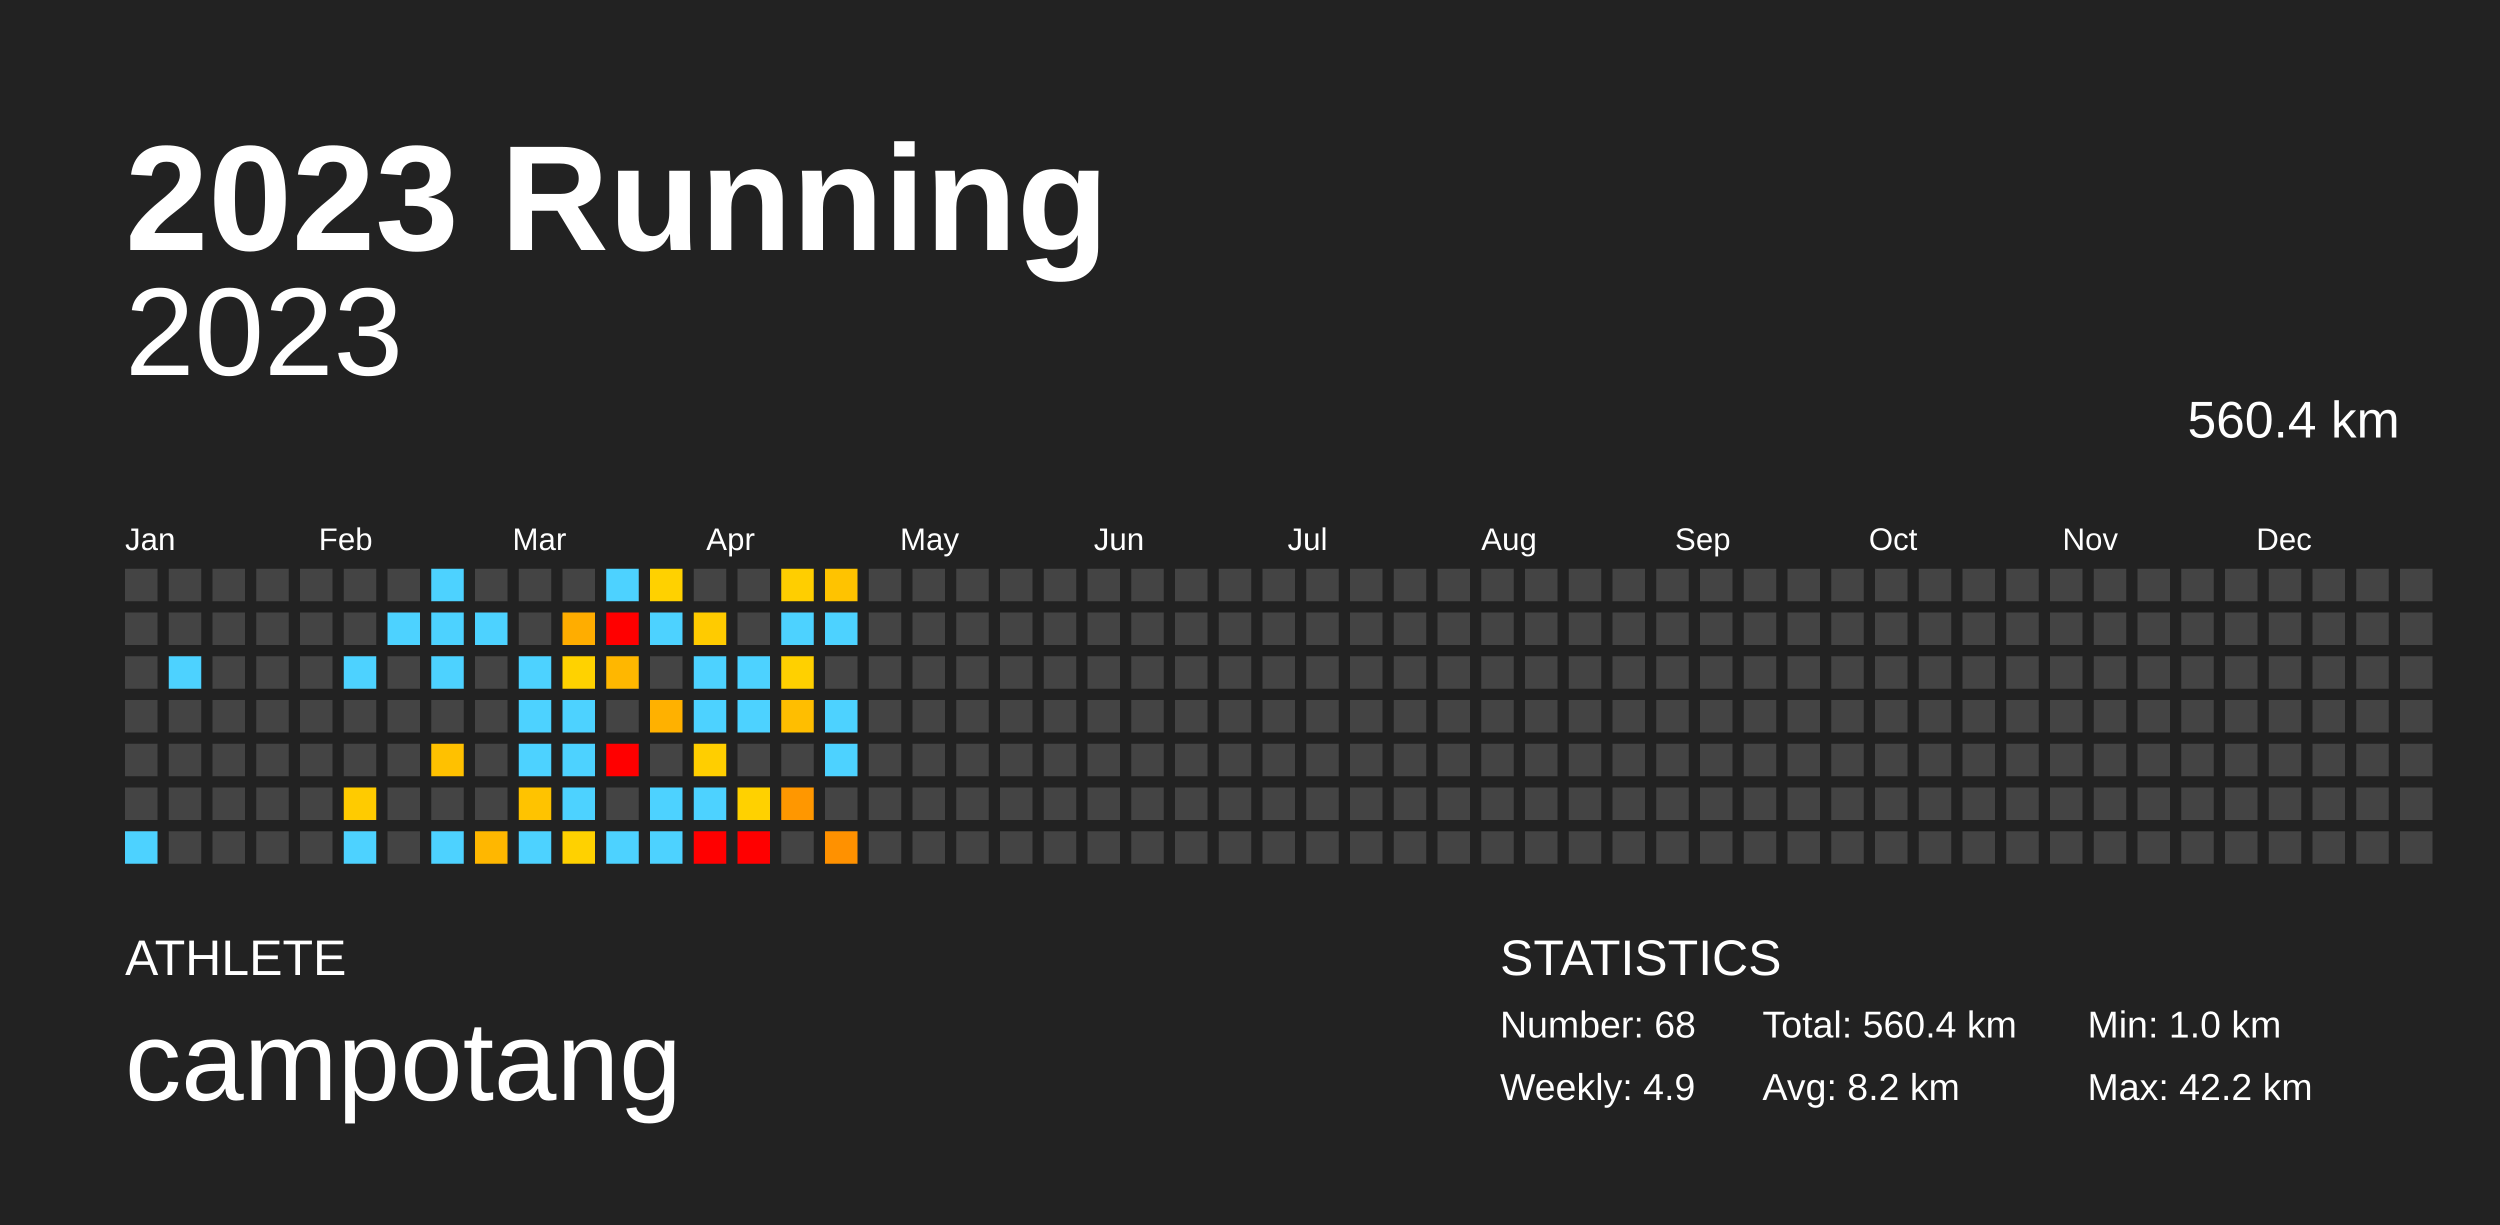
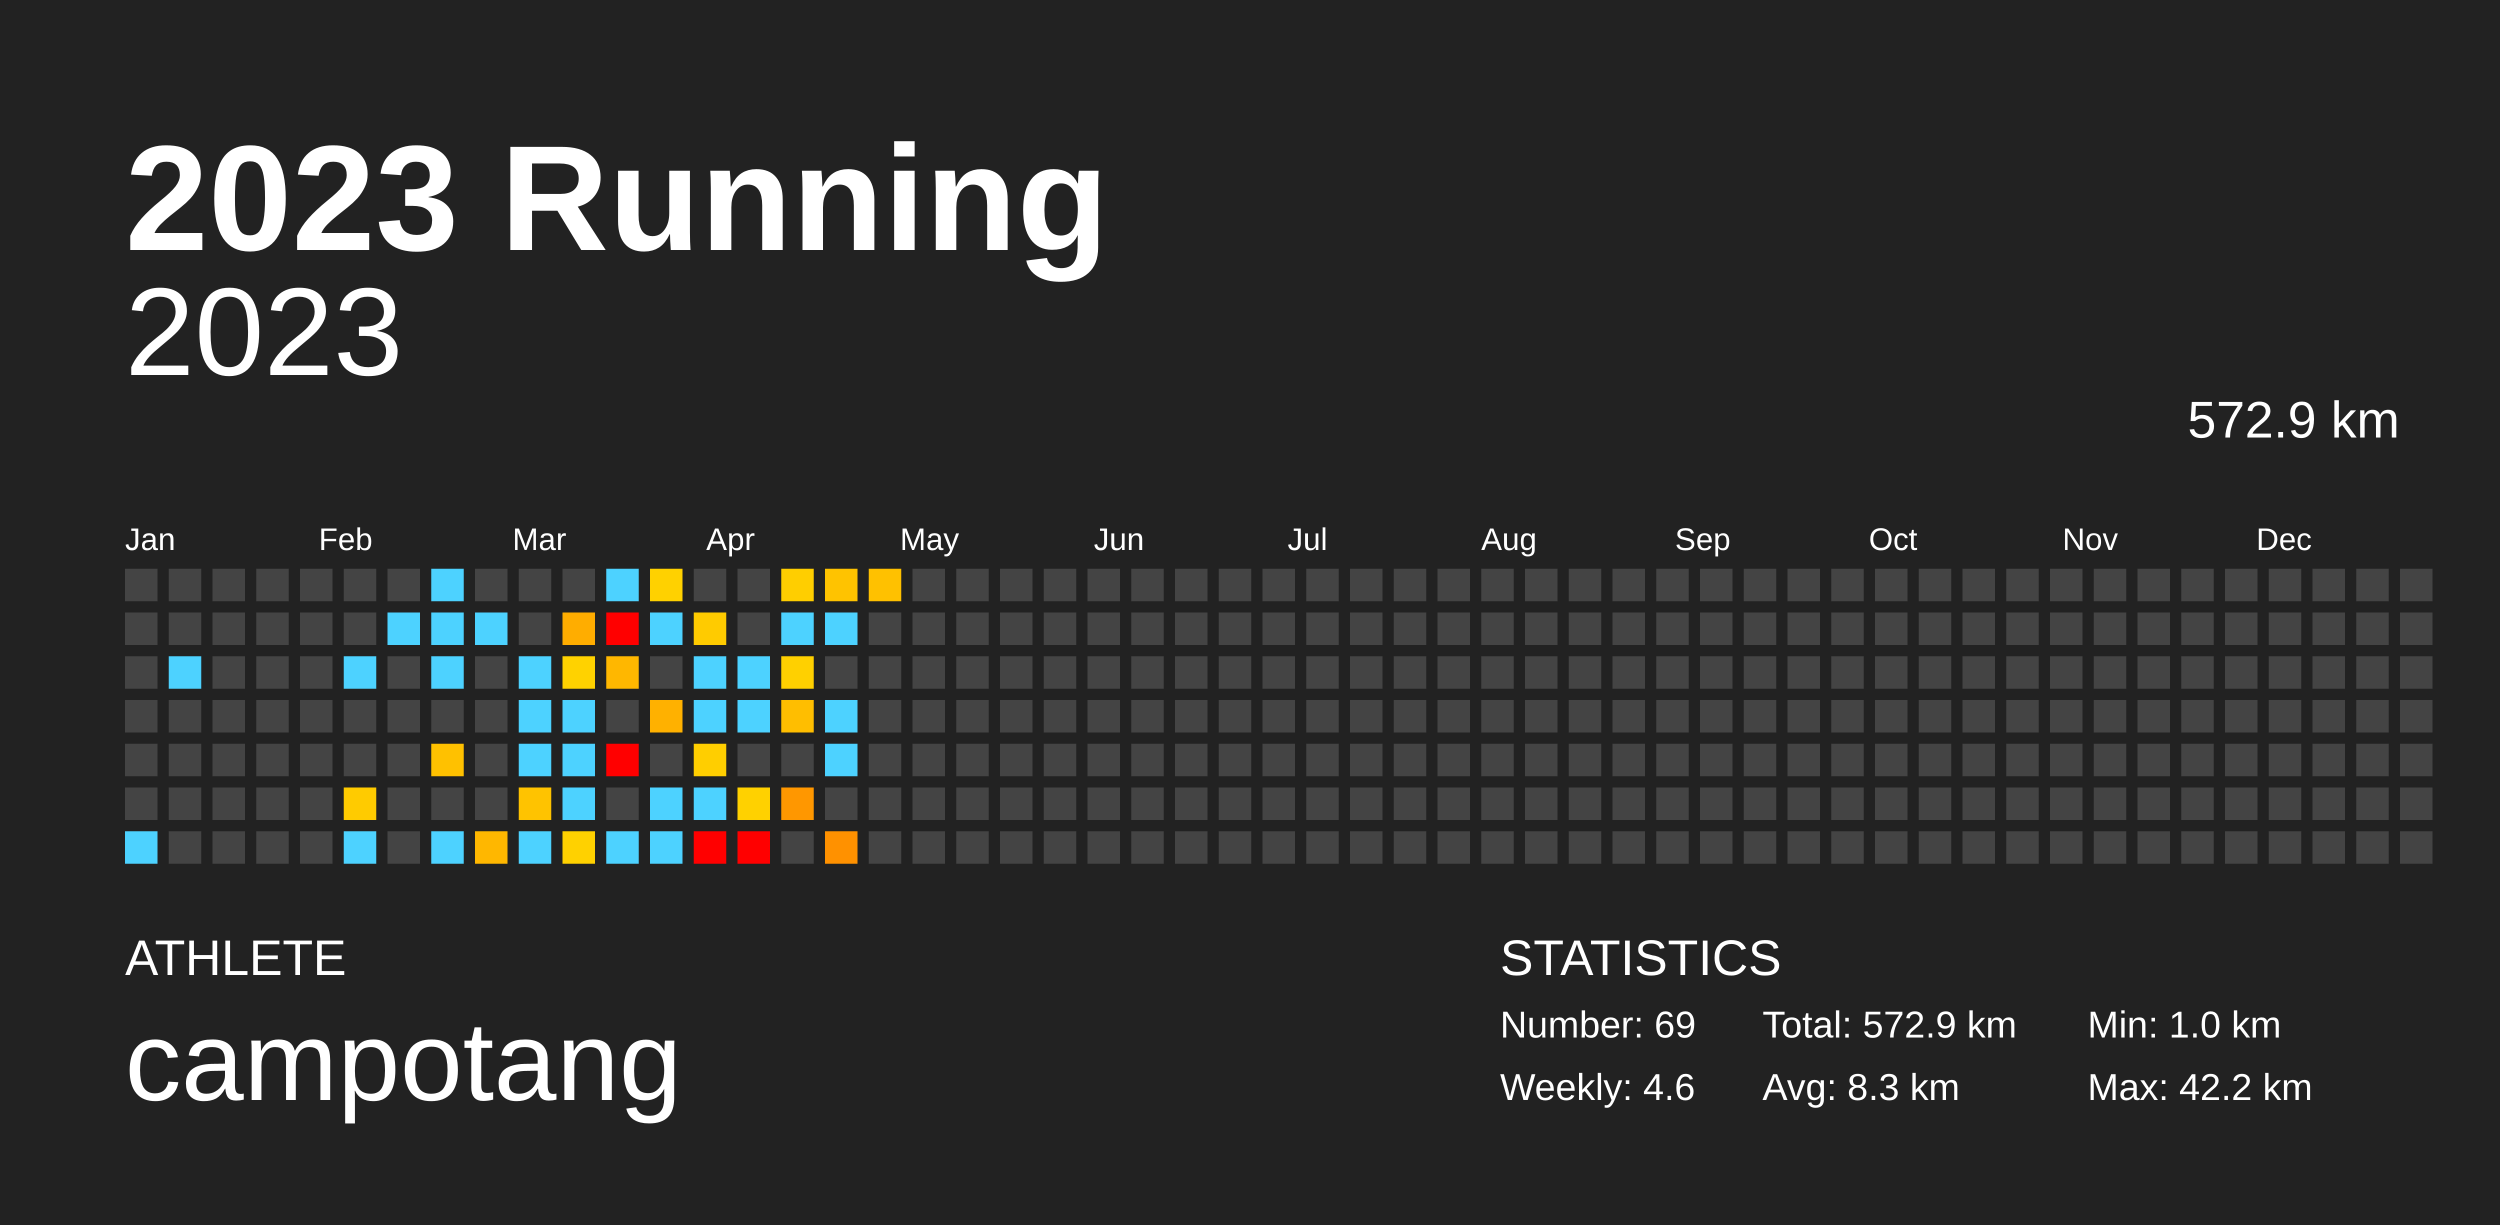
<svg xmlns="http://www.w3.org/2000/svg" baseProfile="full" height="98mm" version="1.1" viewBox="0,0,200,98" width="200mm">
  <defs />
  <rect fill="#222222" height="98" width="200" x="0" y="0" />
  <text fill="#FFFFFF" style="font-size:12px; font-family:Arial; font-weight:bold;" x="10" y="20">2023 Running</text>
  <text fill="#FFFFFF" style="font-size:4px; font-family:Arial" x="10" y="78">ATHLETE</text>
  <text fill="#FFFFFF" style="font-size:9px; font-family:Arial" x="10" y="88">campotang</text>
  <text fill="#FFFFFF" style="font-size:4px; font-family:Arial" x="120" y="78">STATISTICS</text>
-   <text fill="#FFFFFF" style="font-size:3px; font-family:Arial" x="120" y="83">Number: 68</text>
-   <text fill="#FFFFFF" style="font-size:3px; font-family:Arial" x="120" y="88">Weekly: 4.9</text>
-   <text fill="#FFFFFF" style="font-size:3px; font-family:Arial" x="141" y="83">Total: 560.4 km</text>
-   <text fill="#FFFFFF" style="font-size:3px; font-family:Arial" x="141" y="88">Avg: 8.2 km</text>
+   <text fill="#FFFFFF" style="font-size:3px; font-family:Arial" x="120" y="83">Number: 69</text>
+   <text fill="#FFFFFF" style="font-size:3px; font-family:Arial" x="120" y="88">Weekly: 4.6</text>
+   <text fill="#FFFFFF" style="font-size:3px; font-family:Arial" x="141" y="83">Total: 572.9 km</text>
+   <text fill="#FFFFFF" style="font-size:3px; font-family:Arial" x="141" y="88">Avg: 8.3 km</text>
  <text fill="#FFFFFF" style="font-size:3px; font-family:Arial" x="167" y="83">Min: 1.0 km</text>
  <text fill="#FFFFFF" style="font-size:3px; font-family:Arial" x="167" y="88">Max: 42.2 km</text>
  <text alignment-baseline="hanging" fill="#FFFFFF" style="font-size:10.0px; font-family:Arial;" x="10" y="30">2023</text>
-   <text alignment-baseline="hanging" fill="#FFFFFF" style="font-size:4.125px; font-family:Arial;" x="175" y="35">560.4 km</text>
+   <text alignment-baseline="hanging" fill="#FFFFFF" style="font-size:4.125px; font-family:Arial;" x="175" y="35">572.9 km</text>
  <text fill="#FFFFFF" style="font-size:2.5px; font-family:Arial" x="10.0" y="44">Jan</text>
  <text fill="#FFFFFF" style="font-size:2.5px; font-family:Arial" x="25.5" y="44">Feb</text>
  <text fill="#FFFFFF" style="font-size:2.5px; font-family:Arial" x="41.0" y="44">Mar</text>
  <text fill="#FFFFFF" style="font-size:2.5px; font-family:Arial" x="56.5" y="44">Apr</text>
  <text fill="#FFFFFF" style="font-size:2.5px; font-family:Arial" x="72.0" y="44">May</text>
  <text fill="#FFFFFF" style="font-size:2.5px; font-family:Arial" x="87.5" y="44">Jun</text>
  <text fill="#FFFFFF" style="font-size:2.5px; font-family:Arial" x="103.0" y="44">Jul</text>
  <text fill="#FFFFFF" style="font-size:2.5px; font-family:Arial" x="118.5" y="44">Aug</text>
  <text fill="#FFFFFF" style="font-size:2.5px; font-family:Arial" x="134.0" y="44">Sep</text>
  <text fill="#FFFFFF" style="font-size:2.5px; font-family:Arial" x="149.5" y="44">Oct</text>
  <text fill="#FFFFFF" style="font-size:2.5px; font-family:Arial" x="165.0" y="44">Nov</text>
  <text fill="#FFFFFF" style="font-size:2.5px; font-family:Arial" x="180.5" y="44">Dec</text>
  <rect fill="#444444" height="2.6" width="2.6" x="10.0" y="45.5" />
  <rect fill="#444444" height="2.6" width="2.6" x="10.0" y="49.0" />
  <rect fill="#444444" height="2.6" width="2.6" x="10.0" y="52.5" />
  <rect fill="#444444" height="2.6" width="2.6" x="10.0" y="56.0" />
  <rect fill="#444444" height="2.6" width="2.6" x="10.0" y="59.5" />
  <rect fill="#444444" height="2.6" width="2.6" x="10.0" y="63.0" />
  <rect fill="#4dd2ff" height="2.6" width="2.6" x="10.0" y="66.5" />
  <rect fill="#444444" height="2.6" width="2.6" x="13.5" y="45.5" />
  <rect fill="#444444" height="2.6" width="2.6" x="13.5" y="49.0" />
  <rect fill="#4dd2ff" height="2.6" width="2.6" x="13.5" y="52.5" />
  <rect fill="#444444" height="2.6" width="2.6" x="13.5" y="56.0" />
  <rect fill="#444444" height="2.6" width="2.6" x="13.5" y="59.5" />
  <rect fill="#444444" height="2.6" width="2.6" x="13.5" y="63.0" />
  <rect fill="#444444" height="2.6" width="2.6" x="13.5" y="66.5" />
  <rect fill="#444444" height="2.6" width="2.6" x="17.0" y="45.5" />
  <rect fill="#444444" height="2.6" width="2.6" x="17.0" y="49.0" />
  <rect fill="#444444" height="2.6" width="2.6" x="17.0" y="52.5" />
  <rect fill="#444444" height="2.6" width="2.6" x="17.0" y="56.0" />
  <rect fill="#444444" height="2.6" width="2.6" x="17.0" y="59.5" />
  <rect fill="#444444" height="2.6" width="2.6" x="17.0" y="63.0" />
  <rect fill="#444444" height="2.6" width="2.6" x="17.0" y="66.5" />
  <rect fill="#444444" height="2.6" width="2.6" x="20.5" y="45.5" />
  <rect fill="#444444" height="2.6" width="2.6" x="20.5" y="49.0" />
  <rect fill="#444444" height="2.6" width="2.6" x="20.5" y="52.5" />
  <rect fill="#444444" height="2.6" width="2.6" x="20.5" y="56.0" />
  <rect fill="#444444" height="2.6" width="2.6" x="20.5" y="59.5" />
  <rect fill="#444444" height="2.6" width="2.6" x="20.5" y="63.0" />
  <rect fill="#444444" height="2.6" width="2.6" x="20.5" y="66.5" />
  <rect fill="#444444" height="2.6" width="2.6" x="24.0" y="45.5" />
  <rect fill="#444444" height="2.6" width="2.6" x="24.0" y="49.0" />
  <rect fill="#444444" height="2.6" width="2.6" x="24.0" y="52.5" />
  <rect fill="#444444" height="2.6" width="2.6" x="24.0" y="56.0" />
  <rect fill="#444444" height="2.6" width="2.6" x="24.0" y="59.5" />
  <rect fill="#444444" height="2.6" width="2.6" x="24.0" y="63.0" />
  <rect fill="#444444" height="2.6" width="2.6" x="24.0" y="66.5" />
  <rect fill="#444444" height="2.6" width="2.6" x="27.5" y="45.5" />
  <rect fill="#444444" height="2.6" width="2.6" x="27.5" y="49.0" />
  <rect fill="#4dd2ff" height="2.6" width="2.6" x="27.5" y="52.5" />
  <rect fill="#444444" height="2.6" width="2.6" x="27.5" y="56.0" />
  <rect fill="#444444" height="2.6" width="2.6" x="27.5" y="59.5" />
  <rect fill="#ffcb00" height="2.6" width="2.6" x="27.5" y="63.0" />
  <rect fill="#4dd2ff" height="2.6" width="2.6" x="27.5" y="66.5" />
  <rect fill="#444444" height="2.6" width="2.6" x="31.0" y="45.5" />
  <rect fill="#4dd2ff" height="2.6" width="2.6" x="31.0" y="49.0" />
  <rect fill="#444444" height="2.6" width="2.6" x="31.0" y="52.5" />
  <rect fill="#444444" height="2.6" width="2.6" x="31.0" y="56.0" />
  <rect fill="#444444" height="2.6" width="2.6" x="31.0" y="59.5" />
  <rect fill="#444444" height="2.6" width="2.6" x="31.0" y="63.0" />
  <rect fill="#444444" height="2.6" width="2.6" x="31.0" y="66.5" />
  <rect fill="#4dd2ff" height="2.6" width="2.6" x="34.5" y="45.5" />
  <rect fill="#4dd2ff" height="2.6" width="2.6" x="34.5" y="49.0" />
  <rect fill="#4dd2ff" height="2.6" width="2.6" x="34.5" y="52.5" />
  <rect fill="#444444" height="2.6" width="2.6" x="34.5" y="56.0" />
  <rect fill="#ffc100" height="2.6" width="2.6" x="34.5" y="59.5" />
  <rect fill="#444444" height="2.6" width="2.6" x="34.5" y="63.0" />
  <rect fill="#4dd2ff" height="2.6" width="2.6" x="34.5" y="66.5" />
  <rect fill="#444444" height="2.6" width="2.6" x="38.0" y="45.5" />
  <rect fill="#4dd2ff" height="2.6" width="2.6" x="38.0" y="49.0" />
  <rect fill="#444444" height="2.6" width="2.6" x="38.0" y="52.5" />
  <rect fill="#444444" height="2.6" width="2.6" x="38.0" y="56.0" />
  <rect fill="#444444" height="2.6" width="2.6" x="38.0" y="59.5" />
  <rect fill="#444444" height="2.6" width="2.6" x="38.0" y="63.0" />
  <rect fill="#ffb700" height="2.6" width="2.6" x="38.0" y="66.5" />
  <rect fill="#444444" height="2.6" width="2.6" x="41.5" y="45.5" />
  <rect fill="#444444" height="2.6" width="2.6" x="41.5" y="49.0" />
  <rect fill="#4dd2ff" height="2.6" width="2.6" x="41.5" y="52.5" />
  <rect fill="#4dd2ff" height="2.6" width="2.6" x="41.5" y="56.0" />
  <rect fill="#4dd2ff" height="2.6" width="2.6" x="41.5" y="59.5" />
  <rect fill="#ffc300" height="2.6" width="2.6" x="41.5" y="63.0" />
  <rect fill="#4dd2ff" height="2.6" width="2.6" x="41.5" y="66.5" />
  <rect fill="#444444" height="2.6" width="2.6" x="45.0" y="45.5" />
  <rect fill="#ffad00" height="2.6" width="2.6" x="45.0" y="49.0" />
  <rect fill="#ffd200" height="2.6" width="2.6" x="45.0" y="52.5" />
  <rect fill="#4dd2ff" height="2.6" width="2.6" x="45.0" y="56.0" />
  <rect fill="#4dd2ff" height="2.6" width="2.6" x="45.0" y="59.5" />
  <rect fill="#4dd2ff" height="2.6" width="2.6" x="45.0" y="63.0" />
  <rect fill="#ffd100" height="2.6" width="2.6" x="45.0" y="66.5" />
  <rect fill="#4dd2ff" height="2.6" width="2.6" x="48.5" y="45.5" />
  <rect fill="red" height="2.6" width="2.6" x="48.5" y="49.0" />
  <rect fill="#ffb700" height="2.6" width="2.6" x="48.5" y="52.5" />
  <rect fill="#444444" height="2.6" width="2.6" x="48.5" y="56.0" />
  <rect fill="red" height="2.6" width="2.6" x="48.5" y="59.5" />
  <rect fill="#444444" height="2.6" width="2.6" x="48.5" y="63.0" />
  <rect fill="#4dd2ff" height="2.6" width="2.6" x="48.5" y="66.5" />
  <rect fill="#ffd100" height="2.6" width="2.6" x="52.0" y="45.5" />
  <rect fill="#4dd2ff" height="2.6" width="2.6" x="52.0" y="49.0" />
  <rect fill="#444444" height="2.6" width="2.6" x="52.0" y="52.5" />
  <rect fill="#ffb100" height="2.6" width="2.6" x="52.0" y="56.0" />
  <rect fill="#444444" height="2.6" width="2.6" x="52.0" y="59.5" />
  <rect fill="#4dd2ff" height="2.6" width="2.6" x="52.0" y="63.0" />
  <rect fill="#4dd2ff" height="2.6" width="2.6" x="52.0" y="66.5" />
  <rect fill="#444444" height="2.6" width="2.6" x="55.5" y="45.5" />
  <rect fill="#ffcb00" height="2.6" width="2.6" x="55.5" y="49.0" />
  <rect fill="#4dd2ff" height="2.6" width="2.6" x="55.5" y="52.5" />
  <rect fill="#4dd2ff" height="2.6" width="2.6" x="55.5" y="56.0" />
  <rect fill="#ffce00" height="2.6" width="2.6" x="55.5" y="59.5" />
  <rect fill="#4dd2ff" height="2.6" width="2.6" x="55.5" y="63.0" />
  <rect fill="red" height="2.6" width="2.6" x="55.5" y="66.5" />
  <rect fill="#444444" height="2.6" width="2.6" x="59.0" y="45.5" />
  <rect fill="#444444" height="2.6" width="2.6" x="59.0" y="49.0" />
  <rect fill="#4dd2ff" height="2.6" width="2.6" x="59.0" y="52.5" />
  <rect fill="#4dd2ff" height="2.6" width="2.6" x="59.0" y="56.0" />
  <rect fill="#444444" height="2.6" width="2.6" x="59.0" y="59.5" />
  <rect fill="#ffd100" height="2.6" width="2.6" x="59.0" y="63.0" />
  <rect fill="red" height="2.6" width="2.6" x="59.0" y="66.5" />
  <rect fill="#ffce00" height="2.6" width="2.6" x="62.5" y="45.5" />
  <rect fill="#4dd2ff" height="2.6" width="2.6" x="62.5" y="49.0" />
  <rect fill="#ffd000" height="2.6" width="2.6" x="62.5" y="52.5" />
  <rect fill="#ffbe00" height="2.6" width="2.6" x="62.5" y="56.0" />
  <rect fill="#444444" height="2.6" width="2.6" x="62.5" y="59.5" />
  <rect fill="#ff9700" height="2.6" width="2.6" x="62.5" y="63.0" />
  <rect fill="#444444" height="2.6" width="2.6" x="62.5" y="66.5" />
  <rect fill="#ffc300" height="2.6" width="2.6" x="66.0" y="45.5" />
  <rect fill="#4dd2ff" height="2.6" width="2.6" x="66.0" y="49.0" />
  <rect fill="#444444" height="2.6" width="2.6" x="66.0" y="52.5" />
  <rect fill="#4dd2ff" height="2.6" width="2.6" x="66.0" y="56.0" />
  <rect fill="#4dd2ff" height="2.6" width="2.6" x="66.0" y="59.5" />
  <rect fill="#444444" height="2.6" width="2.6" x="66.0" y="63.0" />
  <rect fill="#ff9100" height="2.6" width="2.6" x="66.0" y="66.5" />
-   <rect fill="#444444" height="2.6" width="2.6" x="69.5" y="45.5" />
+   <rect fill="#ffc100" height="2.6" width="2.6" x="69.5" y="45.5" />
  <rect fill="#444444" height="2.6" width="2.6" x="69.5" y="49.0" />
  <rect fill="#444444" height="2.6" width="2.6" x="69.5" y="52.5" />
  <rect fill="#444444" height="2.6" width="2.6" x="69.5" y="56.0" />
  <rect fill="#444444" height="2.6" width="2.6" x="69.5" y="59.5" />
  <rect fill="#444444" height="2.6" width="2.6" x="69.5" y="63.0" />
  <rect fill="#444444" height="2.6" width="2.6" x="69.5" y="66.5" />
  <rect fill="#444444" height="2.6" width="2.6" x="73.0" y="45.5" />
  <rect fill="#444444" height="2.6" width="2.6" x="73.0" y="49.0" />
  <rect fill="#444444" height="2.6" width="2.6" x="73.0" y="52.5" />
  <rect fill="#444444" height="2.6" width="2.6" x="73.0" y="56.0" />
  <rect fill="#444444" height="2.6" width="2.6" x="73.0" y="59.5" />
  <rect fill="#444444" height="2.6" width="2.6" x="73.0" y="63.0" />
  <rect fill="#444444" height="2.6" width="2.6" x="73.0" y="66.5" />
  <rect fill="#444444" height="2.6" width="2.6" x="76.5" y="45.5" />
  <rect fill="#444444" height="2.6" width="2.6" x="76.5" y="49.0" />
  <rect fill="#444444" height="2.6" width="2.6" x="76.5" y="52.5" />
  <rect fill="#444444" height="2.6" width="2.6" x="76.5" y="56.0" />
  <rect fill="#444444" height="2.6" width="2.6" x="76.5" y="59.5" />
  <rect fill="#444444" height="2.6" width="2.6" x="76.5" y="63.0" />
  <rect fill="#444444" height="2.6" width="2.6" x="76.5" y="66.5" />
  <rect fill="#444444" height="2.6" width="2.6" x="80.0" y="45.5" />
  <rect fill="#444444" height="2.6" width="2.6" x="80.0" y="49.0" />
  <rect fill="#444444" height="2.6" width="2.6" x="80.0" y="52.5" />
  <rect fill="#444444" height="2.6" width="2.6" x="80.0" y="56.0" />
  <rect fill="#444444" height="2.6" width="2.6" x="80.0" y="59.5" />
  <rect fill="#444444" height="2.6" width="2.6" x="80.0" y="63.0" />
  <rect fill="#444444" height="2.6" width="2.6" x="80.0" y="66.5" />
  <rect fill="#444444" height="2.6" width="2.6" x="83.5" y="45.5" />
  <rect fill="#444444" height="2.6" width="2.6" x="83.5" y="49.0" />
  <rect fill="#444444" height="2.6" width="2.6" x="83.5" y="52.5" />
  <rect fill="#444444" height="2.6" width="2.6" x="83.5" y="56.0" />
  <rect fill="#444444" height="2.6" width="2.6" x="83.5" y="59.5" />
  <rect fill="#444444" height="2.6" width="2.6" x="83.5" y="63.0" />
  <rect fill="#444444" height="2.6" width="2.6" x="83.5" y="66.5" />
  <rect fill="#444444" height="2.6" width="2.6" x="87.0" y="45.5" />
  <rect fill="#444444" height="2.6" width="2.6" x="87.0" y="49.0" />
  <rect fill="#444444" height="2.6" width="2.6" x="87.0" y="52.5" />
  <rect fill="#444444" height="2.6" width="2.6" x="87.0" y="56.0" />
  <rect fill="#444444" height="2.6" width="2.6" x="87.0" y="59.5" />
  <rect fill="#444444" height="2.6" width="2.6" x="87.0" y="63.0" />
  <rect fill="#444444" height="2.6" width="2.6" x="87.0" y="66.5" />
  <rect fill="#444444" height="2.6" width="2.6" x="90.5" y="45.5" />
  <rect fill="#444444" height="2.6" width="2.6" x="90.5" y="49.0" />
  <rect fill="#444444" height="2.6" width="2.6" x="90.5" y="52.5" />
  <rect fill="#444444" height="2.6" width="2.6" x="90.5" y="56.0" />
  <rect fill="#444444" height="2.6" width="2.6" x="90.5" y="59.5" />
  <rect fill="#444444" height="2.6" width="2.6" x="90.5" y="63.0" />
  <rect fill="#444444" height="2.6" width="2.6" x="90.5" y="66.5" />
  <rect fill="#444444" height="2.6" width="2.6" x="94.0" y="45.5" />
  <rect fill="#444444" height="2.6" width="2.6" x="94.0" y="49.0" />
  <rect fill="#444444" height="2.6" width="2.6" x="94.0" y="52.5" />
  <rect fill="#444444" height="2.6" width="2.6" x="94.0" y="56.0" />
  <rect fill="#444444" height="2.6" width="2.6" x="94.0" y="59.5" />
  <rect fill="#444444" height="2.6" width="2.6" x="94.0" y="63.0" />
  <rect fill="#444444" height="2.6" width="2.6" x="94.0" y="66.5" />
  <rect fill="#444444" height="2.6" width="2.6" x="97.5" y="45.5" />
  <rect fill="#444444" height="2.6" width="2.6" x="97.5" y="49.0" />
  <rect fill="#444444" height="2.6" width="2.6" x="97.5" y="52.5" />
  <rect fill="#444444" height="2.6" width="2.6" x="97.5" y="56.0" />
  <rect fill="#444444" height="2.6" width="2.6" x="97.5" y="59.5" />
  <rect fill="#444444" height="2.6" width="2.6" x="97.5" y="63.0" />
  <rect fill="#444444" height="2.6" width="2.6" x="97.5" y="66.5" />
  <rect fill="#444444" height="2.6" width="2.6" x="101.0" y="45.5" />
  <rect fill="#444444" height="2.6" width="2.6" x="101.0" y="49.0" />
  <rect fill="#444444" height="2.6" width="2.6" x="101.0" y="52.5" />
  <rect fill="#444444" height="2.6" width="2.6" x="101.0" y="56.0" />
  <rect fill="#444444" height="2.6" width="2.6" x="101.0" y="59.5" />
  <rect fill="#444444" height="2.6" width="2.6" x="101.0" y="63.0" />
  <rect fill="#444444" height="2.6" width="2.6" x="101.0" y="66.5" />
  <rect fill="#444444" height="2.6" width="2.6" x="104.5" y="45.5" />
  <rect fill="#444444" height="2.6" width="2.6" x="104.5" y="49.0" />
  <rect fill="#444444" height="2.6" width="2.6" x="104.5" y="52.5" />
  <rect fill="#444444" height="2.6" width="2.6" x="104.5" y="56.0" />
  <rect fill="#444444" height="2.6" width="2.6" x="104.5" y="59.5" />
  <rect fill="#444444" height="2.6" width="2.6" x="104.5" y="63.0" />
  <rect fill="#444444" height="2.6" width="2.6" x="104.5" y="66.5" />
  <rect fill="#444444" height="2.6" width="2.6" x="108.0" y="45.5" />
  <rect fill="#444444" height="2.6" width="2.6" x="108.0" y="49.0" />
  <rect fill="#444444" height="2.6" width="2.6" x="108.0" y="52.5" />
  <rect fill="#444444" height="2.6" width="2.6" x="108.0" y="56.0" />
  <rect fill="#444444" height="2.6" width="2.6" x="108.0" y="59.5" />
  <rect fill="#444444" height="2.6" width="2.6" x="108.0" y="63.0" />
  <rect fill="#444444" height="2.6" width="2.6" x="108.0" y="66.5" />
  <rect fill="#444444" height="2.6" width="2.6" x="111.5" y="45.5" />
  <rect fill="#444444" height="2.6" width="2.6" x="111.5" y="49.0" />
  <rect fill="#444444" height="2.6" width="2.6" x="111.5" y="52.5" />
  <rect fill="#444444" height="2.6" width="2.6" x="111.5" y="56.0" />
  <rect fill="#444444" height="2.6" width="2.6" x="111.5" y="59.5" />
  <rect fill="#444444" height="2.6" width="2.6" x="111.5" y="63.0" />
  <rect fill="#444444" height="2.6" width="2.6" x="111.5" y="66.5" />
  <rect fill="#444444" height="2.6" width="2.6" x="115.0" y="45.5" />
  <rect fill="#444444" height="2.6" width="2.6" x="115.0" y="49.0" />
  <rect fill="#444444" height="2.6" width="2.6" x="115.0" y="52.5" />
  <rect fill="#444444" height="2.6" width="2.6" x="115.0" y="56.0" />
  <rect fill="#444444" height="2.6" width="2.6" x="115.0" y="59.5" />
  <rect fill="#444444" height="2.6" width="2.6" x="115.0" y="63.0" />
  <rect fill="#444444" height="2.6" width="2.6" x="115.0" y="66.5" />
  <rect fill="#444444" height="2.6" width="2.6" x="118.5" y="45.5" />
  <rect fill="#444444" height="2.6" width="2.6" x="118.5" y="49.0" />
  <rect fill="#444444" height="2.6" width="2.6" x="118.5" y="52.5" />
  <rect fill="#444444" height="2.6" width="2.6" x="118.5" y="56.0" />
  <rect fill="#444444" height="2.6" width="2.6" x="118.5" y="59.5" />
  <rect fill="#444444" height="2.6" width="2.6" x="118.5" y="63.0" />
  <rect fill="#444444" height="2.6" width="2.6" x="118.5" y="66.5" />
  <rect fill="#444444" height="2.6" width="2.6" x="122.0" y="45.5" />
  <rect fill="#444444" height="2.6" width="2.6" x="122.0" y="49.0" />
  <rect fill="#444444" height="2.6" width="2.6" x="122.0" y="52.5" />
  <rect fill="#444444" height="2.6" width="2.6" x="122.0" y="56.0" />
  <rect fill="#444444" height="2.6" width="2.6" x="122.0" y="59.5" />
  <rect fill="#444444" height="2.6" width="2.6" x="122.0" y="63.0" />
  <rect fill="#444444" height="2.6" width="2.6" x="122.0" y="66.5" />
  <rect fill="#444444" height="2.6" width="2.6" x="125.5" y="45.5" />
  <rect fill="#444444" height="2.6" width="2.6" x="125.5" y="49.0" />
  <rect fill="#444444" height="2.6" width="2.6" x="125.5" y="52.5" />
  <rect fill="#444444" height="2.6" width="2.6" x="125.5" y="56.0" />
  <rect fill="#444444" height="2.6" width="2.6" x="125.5" y="59.5" />
  <rect fill="#444444" height="2.6" width="2.6" x="125.5" y="63.0" />
  <rect fill="#444444" height="2.6" width="2.6" x="125.5" y="66.5" />
  <rect fill="#444444" height="2.6" width="2.6" x="129.0" y="45.5" />
  <rect fill="#444444" height="2.6" width="2.6" x="129.0" y="49.0" />
  <rect fill="#444444" height="2.6" width="2.6" x="129.0" y="52.5" />
  <rect fill="#444444" height="2.6" width="2.6" x="129.0" y="56.0" />
  <rect fill="#444444" height="2.6" width="2.6" x="129.0" y="59.5" />
  <rect fill="#444444" height="2.6" width="2.6" x="129.0" y="63.0" />
  <rect fill="#444444" height="2.6" width="2.6" x="129.0" y="66.5" />
  <rect fill="#444444" height="2.6" width="2.6" x="132.5" y="45.5" />
  <rect fill="#444444" height="2.6" width="2.6" x="132.5" y="49.0" />
  <rect fill="#444444" height="2.6" width="2.6" x="132.5" y="52.5" />
  <rect fill="#444444" height="2.6" width="2.6" x="132.5" y="56.0" />
  <rect fill="#444444" height="2.6" width="2.6" x="132.5" y="59.5" />
  <rect fill="#444444" height="2.6" width="2.6" x="132.5" y="63.0" />
  <rect fill="#444444" height="2.6" width="2.6" x="132.5" y="66.5" />
  <rect fill="#444444" height="2.6" width="2.6" x="136.0" y="45.5" />
  <rect fill="#444444" height="2.6" width="2.6" x="136.0" y="49.0" />
  <rect fill="#444444" height="2.6" width="2.6" x="136.0" y="52.5" />
  <rect fill="#444444" height="2.6" width="2.6" x="136.0" y="56.0" />
  <rect fill="#444444" height="2.6" width="2.6" x="136.0" y="59.5" />
  <rect fill="#444444" height="2.6" width="2.6" x="136.0" y="63.0" />
  <rect fill="#444444" height="2.6" width="2.6" x="136.0" y="66.5" />
  <rect fill="#444444" height="2.6" width="2.6" x="139.5" y="45.5" />
  <rect fill="#444444" height="2.6" width="2.6" x="139.5" y="49.0" />
  <rect fill="#444444" height="2.6" width="2.6" x="139.5" y="52.5" />
  <rect fill="#444444" height="2.6" width="2.6" x="139.5" y="56.0" />
  <rect fill="#444444" height="2.6" width="2.6" x="139.5" y="59.5" />
  <rect fill="#444444" height="2.6" width="2.6" x="139.5" y="63.0" />
  <rect fill="#444444" height="2.6" width="2.6" x="139.5" y="66.5" />
  <rect fill="#444444" height="2.6" width="2.6" x="143.0" y="45.5" />
  <rect fill="#444444" height="2.6" width="2.6" x="143.0" y="49.0" />
  <rect fill="#444444" height="2.6" width="2.6" x="143.0" y="52.5" />
  <rect fill="#444444" height="2.6" width="2.6" x="143.0" y="56.0" />
  <rect fill="#444444" height="2.6" width="2.6" x="143.0" y="59.5" />
  <rect fill="#444444" height="2.6" width="2.6" x="143.0" y="63.0" />
  <rect fill="#444444" height="2.6" width="2.6" x="143.0" y="66.5" />
  <rect fill="#444444" height="2.6" width="2.6" x="146.5" y="45.5" />
  <rect fill="#444444" height="2.6" width="2.6" x="146.5" y="49.0" />
  <rect fill="#444444" height="2.6" width="2.6" x="146.5" y="52.5" />
  <rect fill="#444444" height="2.6" width="2.6" x="146.5" y="56.0" />
  <rect fill="#444444" height="2.6" width="2.6" x="146.5" y="59.5" />
  <rect fill="#444444" height="2.6" width="2.6" x="146.5" y="63.0" />
  <rect fill="#444444" height="2.6" width="2.6" x="146.5" y="66.5" />
  <rect fill="#444444" height="2.6" width="2.6" x="150.0" y="45.5" />
  <rect fill="#444444" height="2.6" width="2.6" x="150.0" y="49.0" />
  <rect fill="#444444" height="2.6" width="2.6" x="150.0" y="52.5" />
  <rect fill="#444444" height="2.6" width="2.6" x="150.0" y="56.0" />
  <rect fill="#444444" height="2.6" width="2.6" x="150.0" y="59.5" />
  <rect fill="#444444" height="2.6" width="2.6" x="150.0" y="63.0" />
  <rect fill="#444444" height="2.6" width="2.6" x="150.0" y="66.5" />
  <rect fill="#444444" height="2.6" width="2.6" x="153.5" y="45.5" />
  <rect fill="#444444" height="2.6" width="2.6" x="153.5" y="49.0" />
  <rect fill="#444444" height="2.6" width="2.6" x="153.5" y="52.5" />
  <rect fill="#444444" height="2.6" width="2.6" x="153.5" y="56.0" />
  <rect fill="#444444" height="2.6" width="2.6" x="153.5" y="59.5" />
  <rect fill="#444444" height="2.6" width="2.6" x="153.5" y="63.0" />
  <rect fill="#444444" height="2.6" width="2.6" x="153.5" y="66.5" />
  <rect fill="#444444" height="2.6" width="2.6" x="157.0" y="45.5" />
  <rect fill="#444444" height="2.6" width="2.6" x="157.0" y="49.0" />
  <rect fill="#444444" height="2.6" width="2.6" x="157.0" y="52.5" />
  <rect fill="#444444" height="2.6" width="2.6" x="157.0" y="56.0" />
  <rect fill="#444444" height="2.6" width="2.6" x="157.0" y="59.5" />
  <rect fill="#444444" height="2.6" width="2.6" x="157.0" y="63.0" />
  <rect fill="#444444" height="2.6" width="2.6" x="157.0" y="66.5" />
  <rect fill="#444444" height="2.6" width="2.6" x="160.5" y="45.5" />
  <rect fill="#444444" height="2.6" width="2.6" x="160.5" y="49.0" />
  <rect fill="#444444" height="2.6" width="2.6" x="160.5" y="52.5" />
  <rect fill="#444444" height="2.6" width="2.6" x="160.5" y="56.0" />
  <rect fill="#444444" height="2.6" width="2.6" x="160.5" y="59.5" />
  <rect fill="#444444" height="2.6" width="2.6" x="160.5" y="63.0" />
  <rect fill="#444444" height="2.6" width="2.6" x="160.5" y="66.5" />
  <rect fill="#444444" height="2.6" width="2.6" x="164.0" y="45.5" />
  <rect fill="#444444" height="2.6" width="2.6" x="164.0" y="49.0" />
  <rect fill="#444444" height="2.6" width="2.6" x="164.0" y="52.5" />
  <rect fill="#444444" height="2.6" width="2.6" x="164.0" y="56.0" />
  <rect fill="#444444" height="2.6" width="2.6" x="164.0" y="59.5" />
  <rect fill="#444444" height="2.6" width="2.6" x="164.0" y="63.0" />
  <rect fill="#444444" height="2.6" width="2.6" x="164.0" y="66.5" />
  <rect fill="#444444" height="2.6" width="2.6" x="167.5" y="45.5" />
  <rect fill="#444444" height="2.6" width="2.6" x="167.5" y="49.0" />
  <rect fill="#444444" height="2.6" width="2.6" x="167.5" y="52.5" />
  <rect fill="#444444" height="2.6" width="2.6" x="167.5" y="56.0" />
  <rect fill="#444444" height="2.6" width="2.6" x="167.5" y="59.5" />
  <rect fill="#444444" height="2.6" width="2.6" x="167.5" y="63.0" />
  <rect fill="#444444" height="2.6" width="2.6" x="167.5" y="66.5" />
  <rect fill="#444444" height="2.6" width="2.6" x="171.0" y="45.5" />
  <rect fill="#444444" height="2.6" width="2.6" x="171.0" y="49.0" />
  <rect fill="#444444" height="2.6" width="2.6" x="171.0" y="52.5" />
  <rect fill="#444444" height="2.6" width="2.6" x="171.0" y="56.0" />
  <rect fill="#444444" height="2.6" width="2.6" x="171.0" y="59.5" />
  <rect fill="#444444" height="2.6" width="2.6" x="171.0" y="63.0" />
  <rect fill="#444444" height="2.6" width="2.6" x="171.0" y="66.5" />
  <rect fill="#444444" height="2.6" width="2.6" x="174.5" y="45.5" />
  <rect fill="#444444" height="2.6" width="2.6" x="174.5" y="49.0" />
  <rect fill="#444444" height="2.6" width="2.6" x="174.5" y="52.5" />
  <rect fill="#444444" height="2.6" width="2.6" x="174.5" y="56.0" />
  <rect fill="#444444" height="2.6" width="2.6" x="174.5" y="59.5" />
  <rect fill="#444444" height="2.6" width="2.6" x="174.5" y="63.0" />
  <rect fill="#444444" height="2.6" width="2.6" x="174.5" y="66.5" />
  <rect fill="#444444" height="2.6" width="2.6" x="178.0" y="45.5" />
  <rect fill="#444444" height="2.6" width="2.6" x="178.0" y="49.0" />
  <rect fill="#444444" height="2.6" width="2.6" x="178.0" y="52.5" />
  <rect fill="#444444" height="2.6" width="2.6" x="178.0" y="56.0" />
  <rect fill="#444444" height="2.6" width="2.6" x="178.0" y="59.5" />
  <rect fill="#444444" height="2.6" width="2.6" x="178.0" y="63.0" />
  <rect fill="#444444" height="2.6" width="2.6" x="178.0" y="66.5" />
  <rect fill="#444444" height="2.6" width="2.6" x="181.5" y="45.5" />
  <rect fill="#444444" height="2.6" width="2.6" x="181.5" y="49.0" />
  <rect fill="#444444" height="2.6" width="2.6" x="181.5" y="52.5" />
  <rect fill="#444444" height="2.6" width="2.6" x="181.5" y="56.0" />
  <rect fill="#444444" height="2.6" width="2.6" x="181.5" y="59.5" />
  <rect fill="#444444" height="2.6" width="2.6" x="181.5" y="63.0" />
  <rect fill="#444444" height="2.6" width="2.6" x="181.5" y="66.5" />
  <rect fill="#444444" height="2.6" width="2.6" x="185.0" y="45.5" />
  <rect fill="#444444" height="2.6" width="2.6" x="185.0" y="49.0" />
  <rect fill="#444444" height="2.6" width="2.6" x="185.0" y="52.5" />
  <rect fill="#444444" height="2.6" width="2.6" x="185.0" y="56.0" />
  <rect fill="#444444" height="2.6" width="2.6" x="185.0" y="59.5" />
  <rect fill="#444444" height="2.6" width="2.6" x="185.0" y="63.0" />
  <rect fill="#444444" height="2.6" width="2.6" x="185.0" y="66.5" />
  <rect fill="#444444" height="2.6" width="2.6" x="188.5" y="45.5" />
  <rect fill="#444444" height="2.6" width="2.6" x="188.5" y="49.0" />
  <rect fill="#444444" height="2.6" width="2.6" x="188.5" y="52.5" />
  <rect fill="#444444" height="2.6" width="2.6" x="188.5" y="56.0" />
  <rect fill="#444444" height="2.6" width="2.6" x="188.5" y="59.5" />
  <rect fill="#444444" height="2.6" width="2.6" x="188.5" y="63.0" />
  <rect fill="#444444" height="2.6" width="2.6" x="188.5" y="66.5" />
  <rect fill="#444444" height="2.6" width="2.6" x="192.0" y="45.5" />
  <rect fill="#444444" height="2.6" width="2.6" x="192.0" y="49.0" />
  <rect fill="#444444" height="2.6" width="2.6" x="192.0" y="52.5" />
  <rect fill="#444444" height="2.6" width="2.6" x="192.0" y="56.0" />
  <rect fill="#444444" height="2.6" width="2.6" x="192.0" y="59.5" />
  <rect fill="#444444" height="2.6" width="2.6" x="192.0" y="63.0" />
  <rect fill="#444444" height="2.6" width="2.6" x="192.0" y="66.5" />
</svg>
